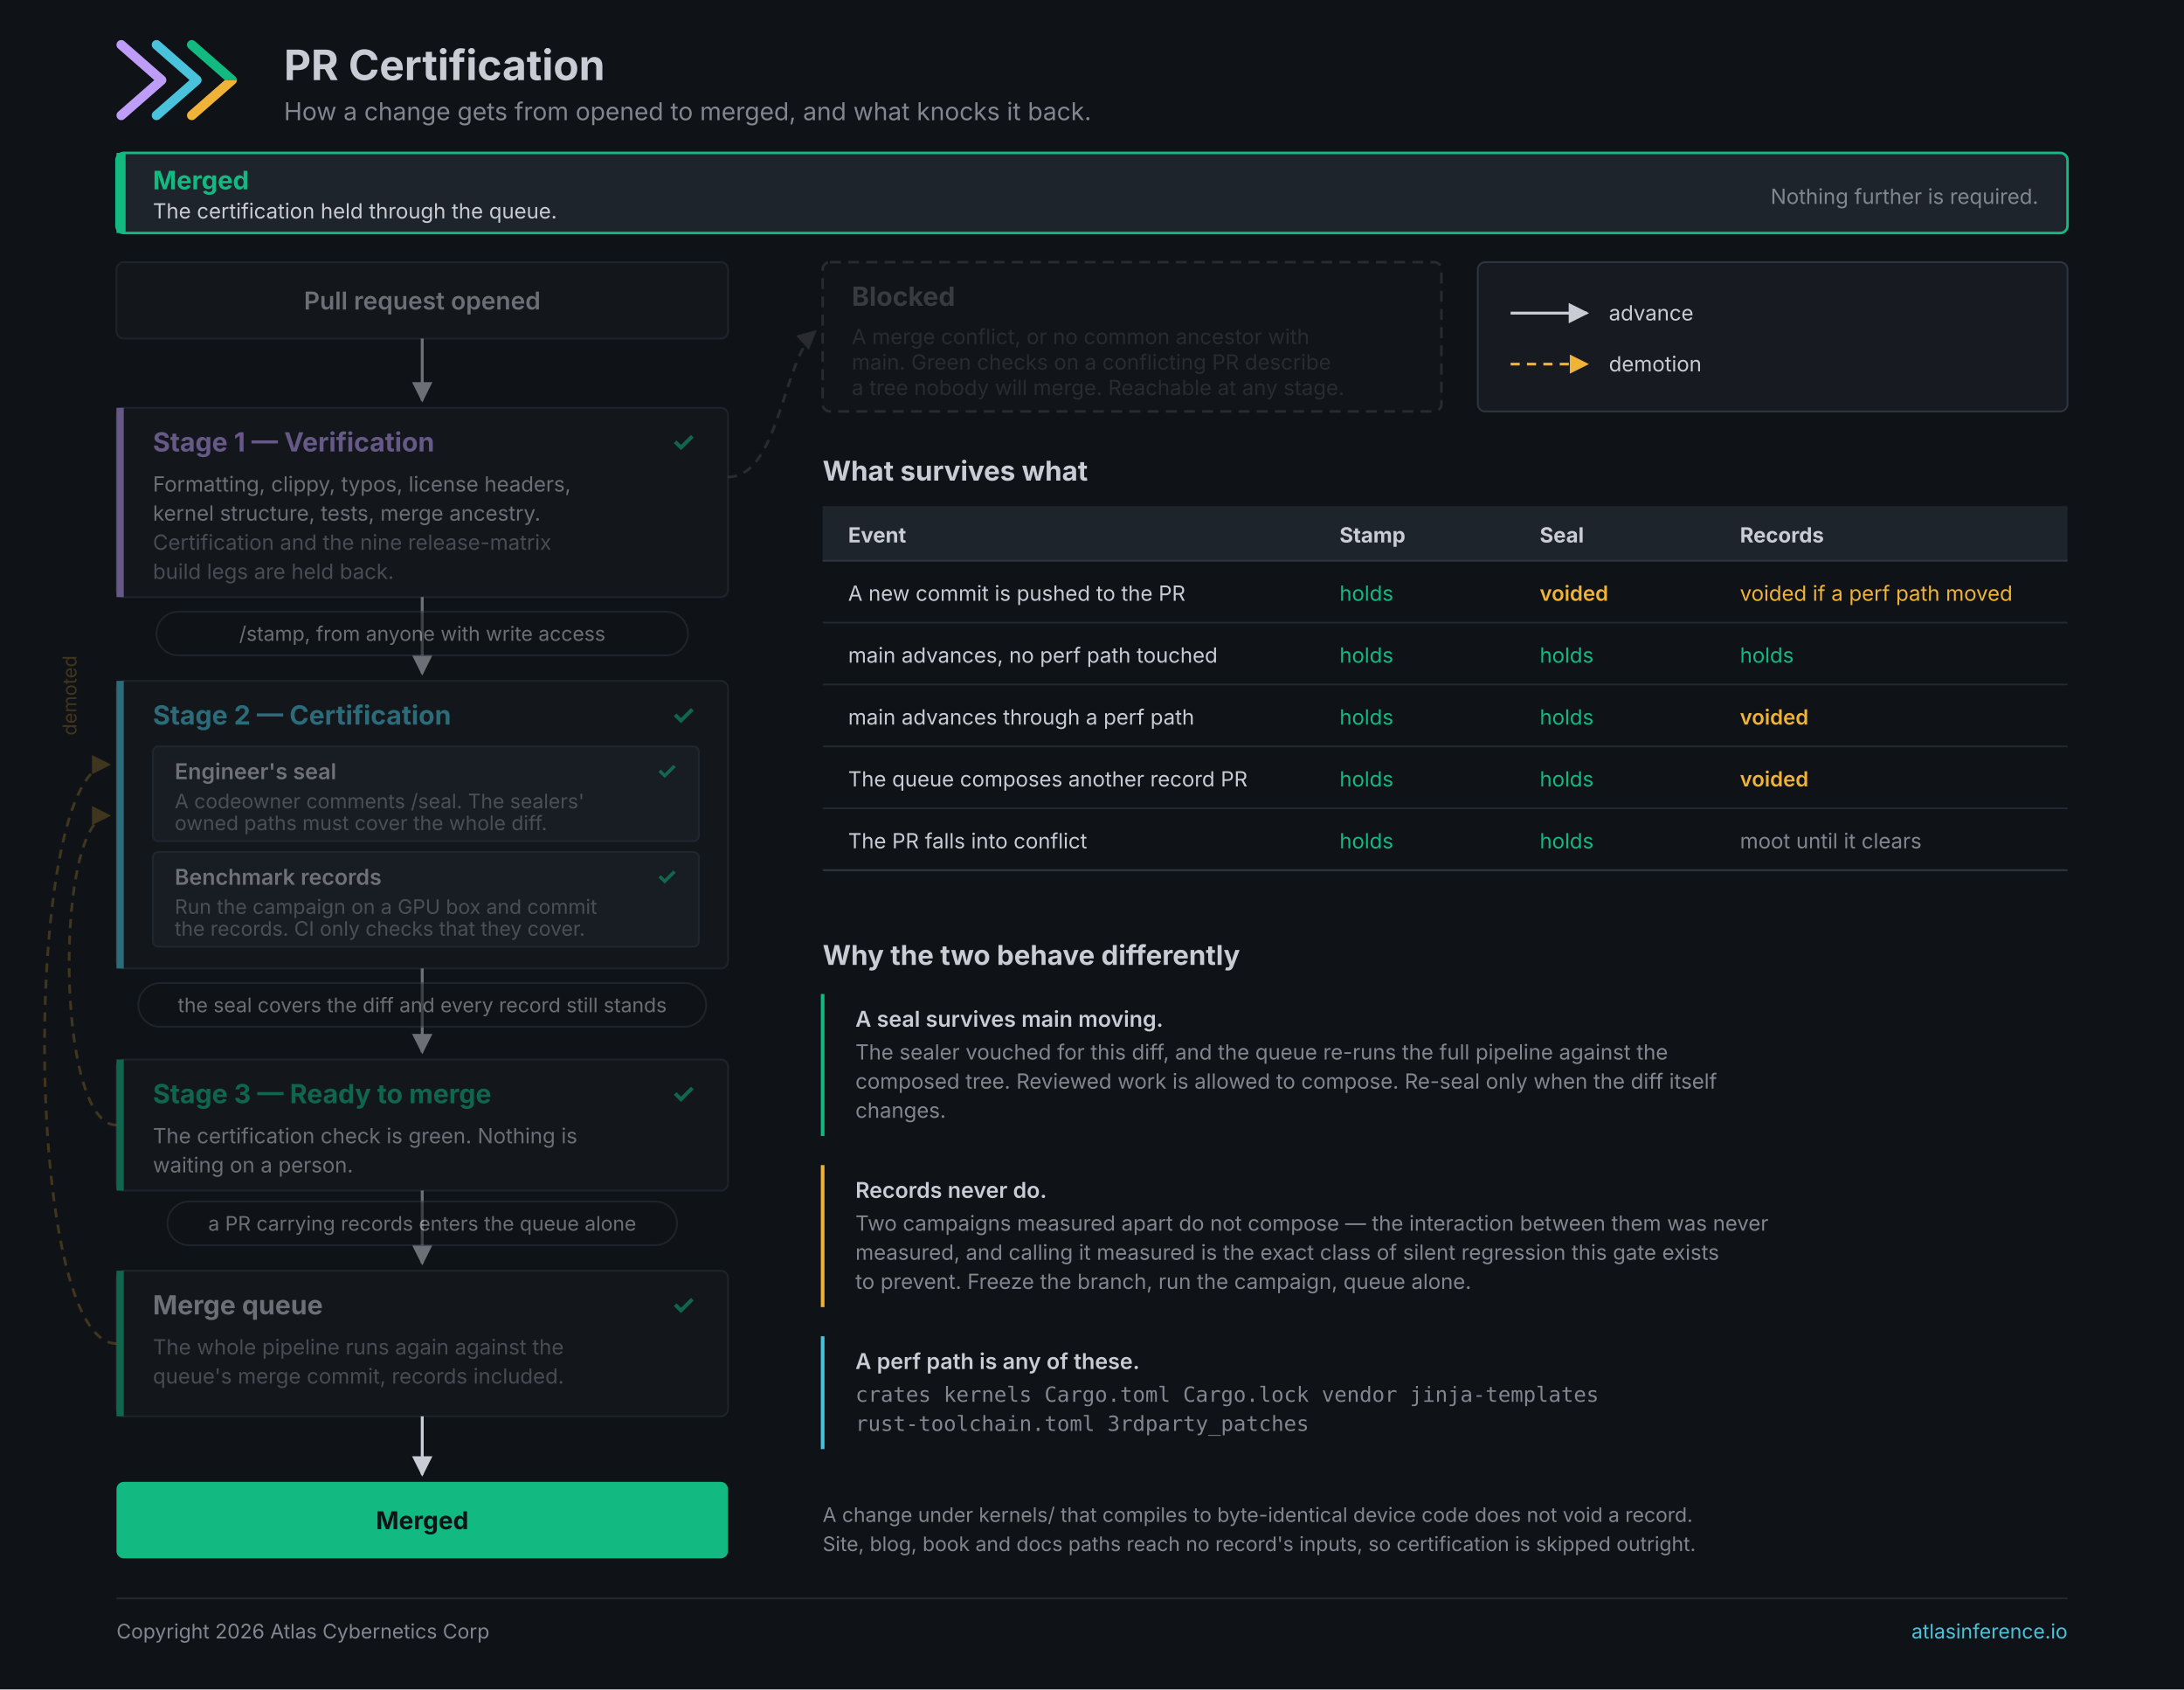
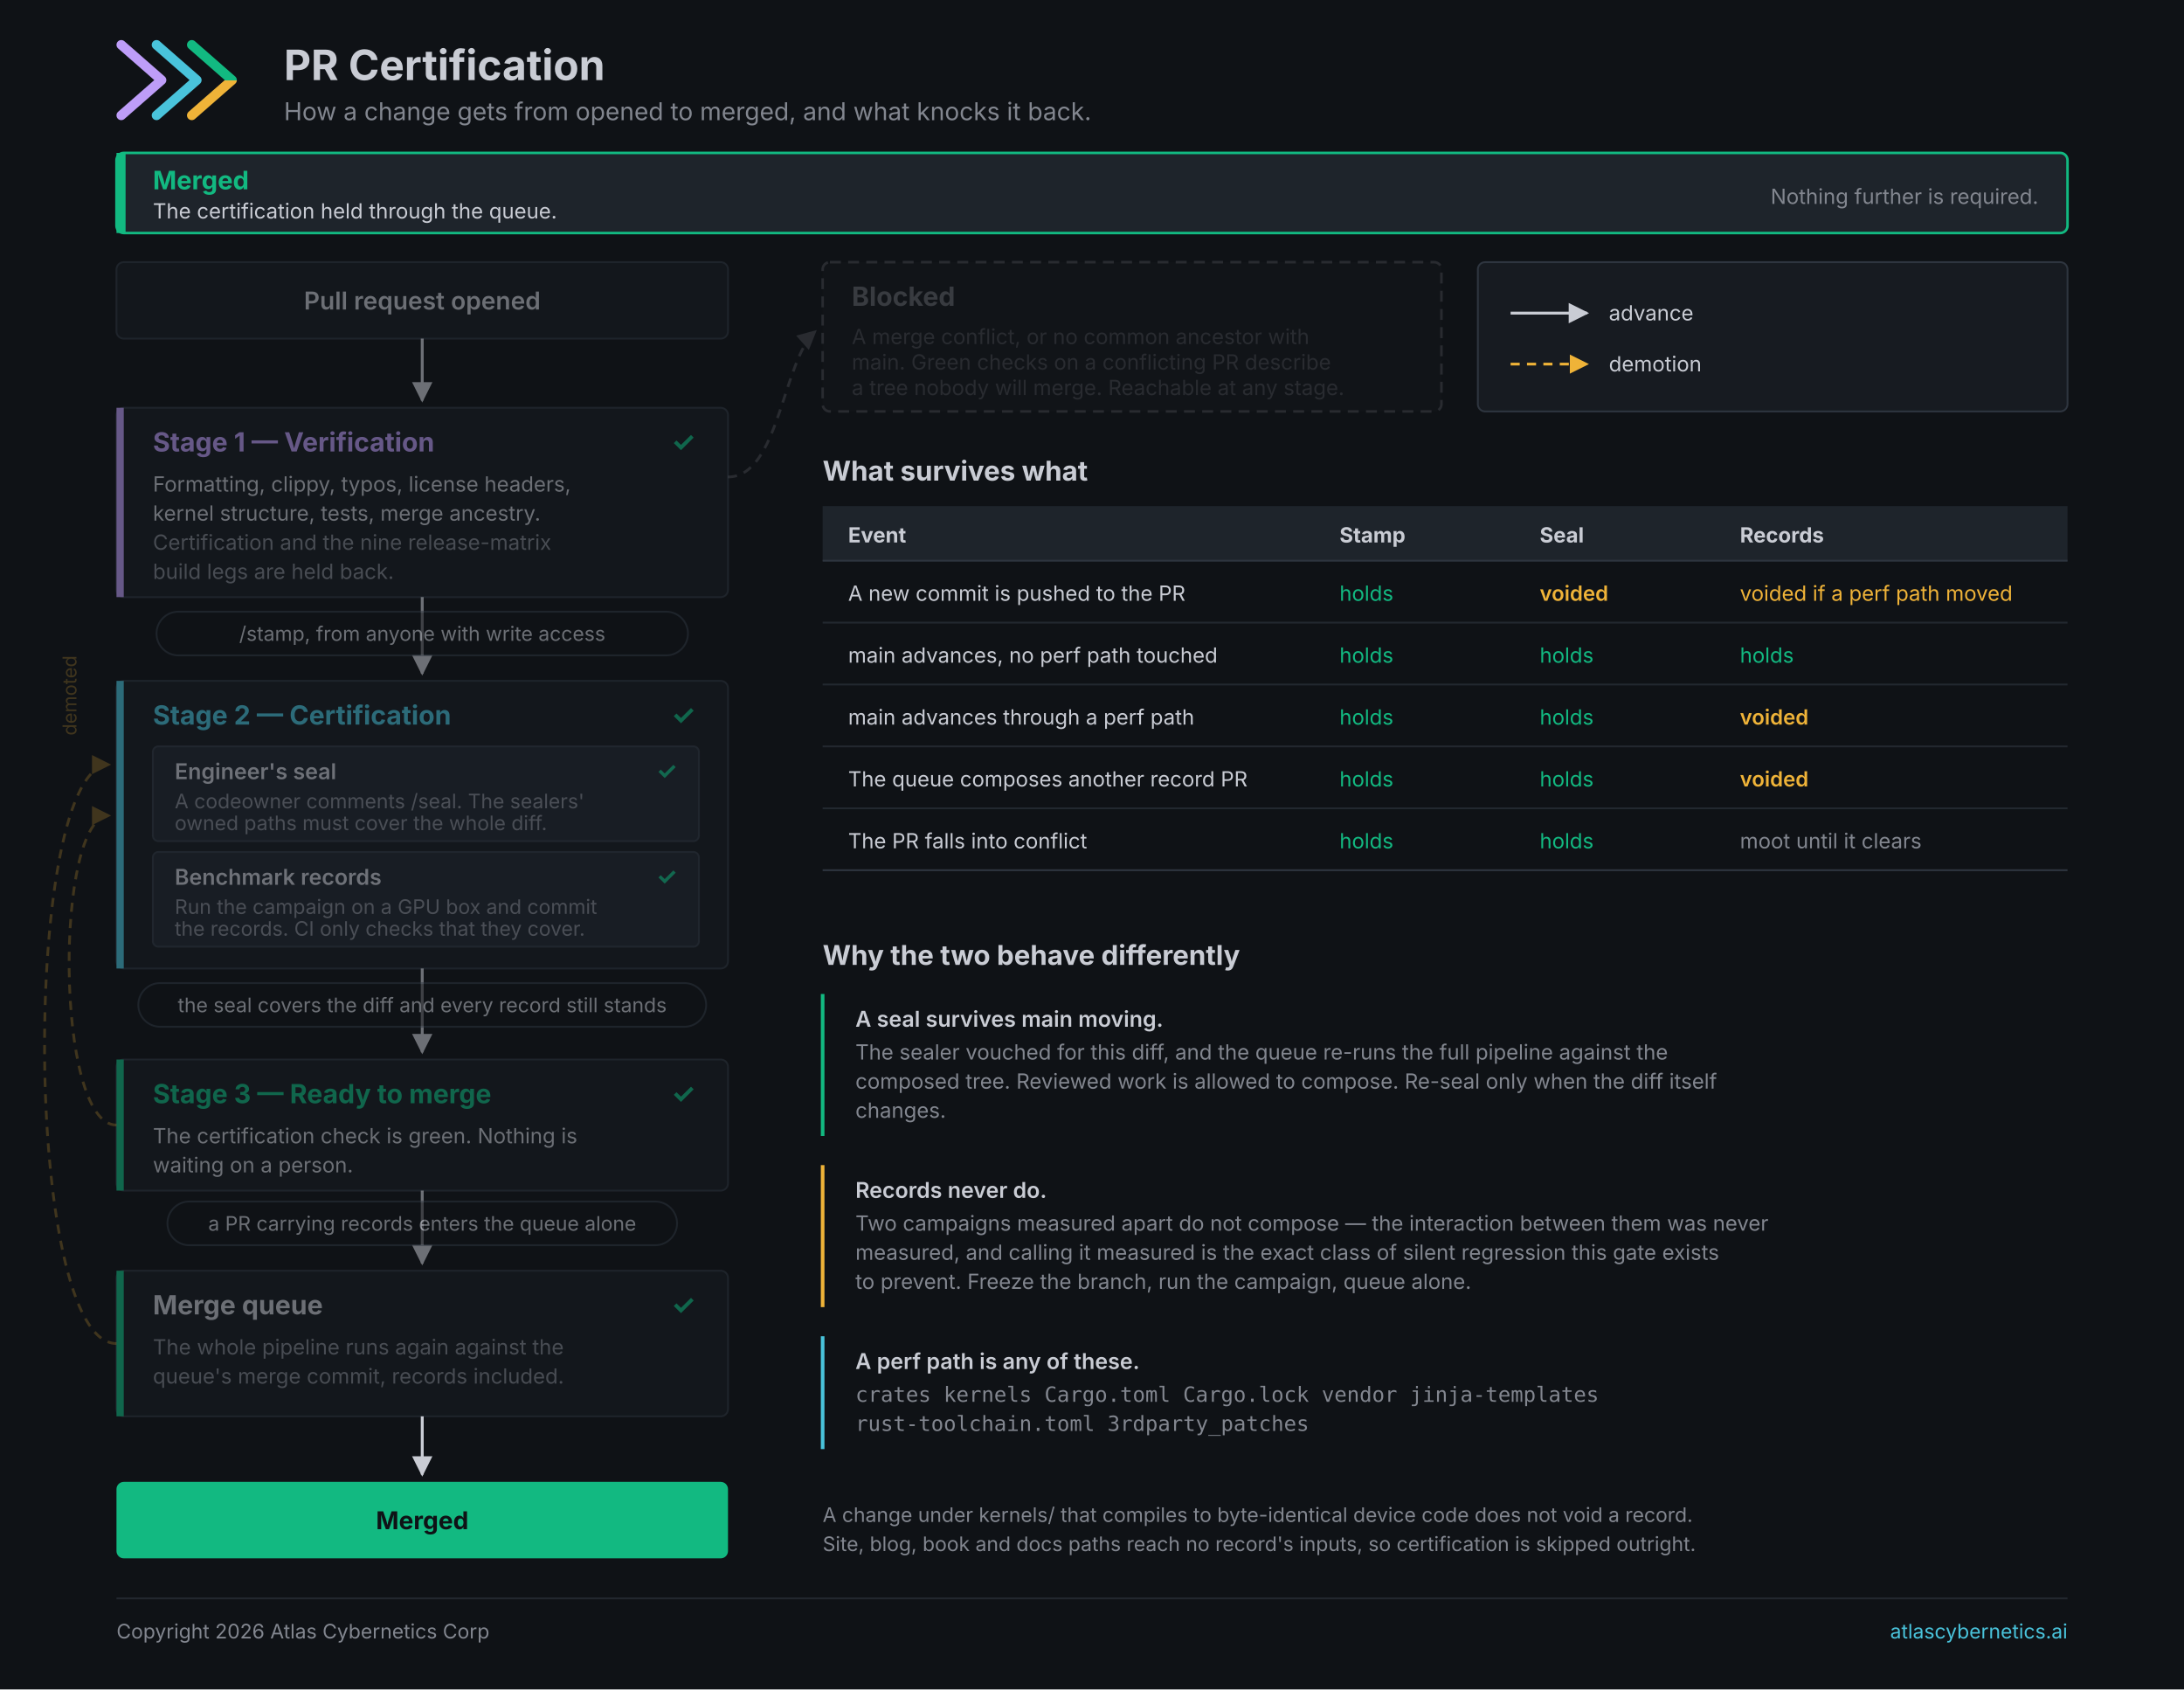
<svg xmlns="http://www.w3.org/2000/svg" xmlns:xlink="http://www.w3.org/1999/xlink" viewBox="0 0 1200 928" width="1200" height="928" font-family="Inter, ui-sans-serif, system-ui, Segoe UI, Helvetica, Arial, sans-serif" role="img" aria-label="Atlas PR Certification — Merged">
  <defs>
    <linearGradient id="atlasGoldCut" x1="0" y1="0" x2="0" y2="1">
      <stop offset="0.5" stop-color="#12B981" />
      <stop offset="0.5" stop-color="#EFB338" />
    </linearGradient>
    <marker id="tipInk" viewBox="0 0 10 10" refX="9" refY="5" markerWidth="7" markerHeight="7" orient="auto-start-reverse">
      <path d="M 0 0 L 10 5 L 0 10 z" fill="#C9CCD4" />
    </marker>
    <marker id="tipGold" viewBox="0 0 10 10" refX="9" refY="5" markerWidth="7" markerHeight="7" orient="auto-start-reverse">
      <path d="M 0 0 L 10 5 L 0 10 z" fill="#EFB338" />
    </marker>
    <marker id="tipMuted" viewBox="0 0 10 10" refX="9" refY="5" markerWidth="7" markerHeight="7" orient="auto-start-reverse">
      <path d="M 0 0 L 10 5 L 0 10 z" fill="#82868F" />
    </marker>
    <marker id="tipAccent" viewBox="0 0 10 10" refX="9" refY="5" markerWidth="7" markerHeight="7" orient="auto-start-reverse">
      <path d="M 0 0 L 10 5 L 0 10 z" fill="#12B981" />
    </marker>
  </defs>
  <rect width="1200" height="928" fill="#0F1216" />
  <g transform="translate(64 22) scale(0.06918)">
    <g fill="none" stroke-width="76" stroke-linecap="round" stroke-linejoin="round">
      <path d="M38 38L358 318L38 598" stroke="#BE9DF8" />
      <path d="M318 38L638 318L318 598" stroke="#49C3DB" />
      <path d="M598 38L918 318L598 598" stroke="url(#atlasGoldCut)" />
    </g>
  </g>
  <text x="156" y="44" font-size="23" fill="#C9CCD4" font-weight="650">PR Certification</text>
  <text x="156" y="66" font-size="13.5" fill="#82868F">How a change gets from opened to merged, and what knocks it back.</text>
  <rect x="64" y="84" width="1072" height="44" rx="4" fill="#1E242B" stroke="#12B981" stroke-width="1.4" />
  <rect x="64" y="84" width="5" height="44" fill="#12B981" />
  <text x="84" y="104" font-size="14" fill="#12B981" font-weight="650">Merged</text>
  <text x="84" y="120" font-size="11.5" fill="#C9CCD4">The certification held through the queue.</text>
  <text x="1120" y="112" font-size="11.5" fill="#82868F" text-anchor="end">Nothing further is required.</text>
  <g opacity="0.5">
    <rect x="64" y="144" width="336" height="42" rx="4" fill="#171B21" stroke="#2E353F" stroke-width="1" />
    <text x="232" y="170" font-size="13.5" fill="#C9CCD4" font-weight="600" text-anchor="middle">Pull request opened</text>
  </g>
  <path d="M 232 186 L 232 220" stroke="#C9CCD4" stroke-width="1.6" fill="none" marker-end="url(#tipInk)" opacity="0.5" />
  <g opacity="0.5">
    <rect x="64" y="224" width="336" height="104" rx="4" fill="#171B21" stroke="#2E353F" stroke-width="1.0" />
    <rect x="64" y="224" width="4" height="104" fill="#BE9DF8" />
    <text x="84" y="248" font-size="14.5" fill="#BE9DF8" font-weight="650">Stage 1 — Verification</text>
    <text x="84" y="270" font-size="11.5" fill="#C9CCD4">Formatting, clippy, typos, license headers,</text>
    <text x="84" y="286" font-size="11.5" fill="#C9CCD4">kernel structure, tests, merge ancestry.</text>
    <text x="84" y="302" font-size="11.5" fill="#82868F">Certification and the nine release-matrix</text>
    <text x="84" y="318" font-size="11.5" fill="#82868F">build legs are held back.</text>
    <text x="382" y="248" font-size="15" fill="#12B981" font-weight="650" text-anchor="end">✓</text>
  </g>
  <path d="M 232 328 L 232 370" stroke="#C9CCD4" stroke-width="1.6" fill="none" marker-end="url(#tipInk)" opacity="0.5" />
  <g opacity="0.5">
    <rect x="86.0" y="336" width="292" height="24" rx="12" fill="#0F1216" stroke="#2E353F" stroke-width="1" />
    <text x="232" y="352" font-size="11" fill="#C9CCD4" text-anchor="middle">/stamp, from anyone with write access</text>
  </g>
  <g opacity="0.5">
    <rect x="64" y="374" width="336" height="158" rx="4" fill="#171B21" stroke="#2E353F" stroke-width="1.0" />
    <rect x="64" y="374" width="4" height="158" fill="#49C3DB" />
    <text x="84" y="398" font-size="14.5" fill="#49C3DB" font-weight="650">Stage 2 — Certification</text>
    <text x="382" y="398" font-size="15" fill="#12B981" font-weight="650" text-anchor="end">✓</text>
  </g>
  <g opacity="0.5">
    <rect x="84" y="410" width="300" height="52" rx="3" fill="#1E242B" stroke="#2E353F" stroke-width="1" />
    <text x="96" y="428" font-size="12" fill="#C9CCD4" font-weight="600">Engineer's seal</text>
    <text x="96" y="444" font-size="11" fill="#82868F">A codeowner comments /seal. The sealers'</text>
    <text x="96" y="456" font-size="11" fill="#82868F">owned paths must cover the whole diff.</text>
    <text x="372" y="428" font-size="13" fill="#12B981" font-weight="650" text-anchor="end">✓</text>
  </g>
  <g opacity="0.5">
    <rect x="84" y="468" width="300" height="52" rx="3" fill="#1E242B" stroke="#2E353F" stroke-width="1" />
    <text x="96" y="486" font-size="12" fill="#C9CCD4" font-weight="600">Benchmark records</text>
    <text x="96" y="502" font-size="11" fill="#82868F">Run the campaign on a GPU box and commit</text>
    <text x="96" y="514" font-size="11" fill="#82868F">the records. CI only checks that they cover.</text>
    <text x="372" y="486" font-size="13" fill="#12B981" font-weight="650" text-anchor="end">✓</text>
  </g>
  <path d="M 232 532 L 232 578" stroke="#C9CCD4" stroke-width="1.6" fill="none" marker-end="url(#tipInk)" opacity="0.5" />
  <g opacity="0.5">
    <rect x="76.0" y="540" width="312" height="24" rx="12" fill="#0F1216" stroke="#2E353F" stroke-width="1" />
    <text x="232" y="556" font-size="11" fill="#C9CCD4" text-anchor="middle">the seal covers the diff and every record still stands</text>
  </g>
  <g opacity="0.5">
    <rect x="64" y="582" width="336" height="72" rx="4" fill="#171B21" stroke="#2E353F" stroke-width="1.0" />
    <rect x="64" y="582" width="4" height="72" fill="#12B981" />
    <text x="84" y="606" font-size="14.5" fill="#12B981" font-weight="650">Stage 3 — Ready to merge</text>
    <text x="84" y="628" font-size="11.5" fill="#C9CCD4">The certification check is green. Nothing is</text>
    <text x="84" y="644" font-size="11.5" fill="#C9CCD4">waiting on a person.</text>
    <text x="382" y="606" font-size="15" fill="#12B981" font-weight="650" text-anchor="end">✓</text>
  </g>
  <path d="M 232 654 L 232 694" stroke="#C9CCD4" stroke-width="1.6" fill="none" marker-end="url(#tipInk)" opacity="0.5" />
  <g opacity="0.5">
    <rect x="92.0" y="660" width="280" height="24" rx="12" fill="#0F1216" stroke="#2E353F" stroke-width="1" />
    <text x="232" y="676" font-size="11" fill="#C9CCD4" text-anchor="middle">a PR carrying records enters the queue alone</text>
  </g>
  <g opacity="0.5">
    <rect x="64" y="698" width="336" height="80" rx="4" fill="#171B21" stroke="#2E353F" stroke-width="1.0" />
    <rect x="64" y="698" width="4" height="80" fill="#12B981" />
    <text x="84" y="722" font-size="14.5" fill="#C9CCD4" font-weight="650">Merge queue</text>
    <text x="84" y="744" font-size="11.5" fill="#82868F">The whole pipeline runs again against the</text>
    <text x="84" y="760" font-size="11.5" fill="#82868F">queue's merge commit, records included.</text>
    <text x="382" y="722" font-size="15" fill="#12B981" font-weight="650" text-anchor="end">✓</text>
  </g>
  <path d="M 232 778 L 232 810" stroke="#C9CCD4" stroke-width="1.6" fill="none" marker-end="url(#tipInk)" opacity="1" />
  <g opacity="1">
    <rect x="64" y="814" width="336" height="42" rx="4" fill="#12B981" />
    <text x="232" y="840" font-size="13.5" fill="#0F1216" font-weight="650" text-anchor="middle">Merged</text>
  </g>
  <path d="M 64 618 C 30 618, 30 448, 60 448" stroke="#EFB338" stroke-width="1.5" fill="none" marker-end="url(#tipGold)" opacity="0.22" stroke-dasharray="5 4" />
  <path d="M 64 738 C 12 738, 12 420, 60 420" stroke="#EFB338" stroke-width="1.5" fill="none" marker-end="url(#tipGold)" opacity="0.22" stroke-dasharray="5 4" />
  <text x="42" y="404" font-size="10.5" fill="#EFB338" opacity="0.22" transform="rotate(-90 42 404)">demoted</text>
  <path d="M 400 262 C 428 262, 430 198, 448 182" stroke="#82868F" stroke-width="1.5" fill="none" marker-end="url(#tipMuted)" opacity="0.22" stroke-dasharray="5 4" />
  <g opacity="0.22">
    <rect x="452" y="144" width="340" height="82" rx="4" fill="#171B21" stroke="#82868F" stroke-width="1.4" stroke-dasharray="6 4" />
    <text x="468" y="168" font-size="14.5" fill="#C9CCD4" font-weight="650">Blocked</text>
    <text x="468" y="189" font-size="11.5" fill="#82868F">A merge conflict, or no common ancestor with</text>
    <text x="468" y="203" font-size="11.5" fill="#82868F">main. Green checks on a conflicting PR describe</text>
    <text x="468" y="217" font-size="11.5" fill="#82868F">a tree nobody will merge. Reachable at any stage.</text>
  </g>
  <rect x="812" y="144" width="324" height="82" rx="4" fill="#171B21" stroke="#2E353F" stroke-width="1" />
  <path d="M 830 172 L 872 172" stroke="#C9CCD4" stroke-width="1.6" fill="none" marker-end="url(#tipInk)" opacity="1" />
  <text x="884" y="176" font-size="11.5" fill="#C9CCD4">advance</text>
  <path d="M 830 200 L 872 200" stroke="#EFB338" stroke-width="1.5" fill="none" marker-end="url(#tipGold)" opacity="1" stroke-dasharray="5 4" />
  <text x="884" y="204" font-size="11.5" fill="#C9CCD4">demotion</text>
  <text x="452" y="264" font-size="15" fill="#C9CCD4" font-weight="650">What survives what</text>
  <rect x="452" y="278" width="684" height="30" fill="#1E242B" />
  <text x="466" y="298" font-size="11.5" fill="#C9CCD4" font-weight="650">Event</text>
  <text x="736" y="298" font-size="11.5" fill="#C9CCD4" font-weight="650">Stamp</text>
  <text x="846" y="298" font-size="11.5" fill="#C9CCD4" font-weight="650">Seal</text>
  <text x="956" y="298" font-size="11.5" fill="#C9CCD4" font-weight="650">Records</text>
  <g opacity="1">
    <text x="466" y="330" font-size="11.5" fill="#C9CCD4">A new commit is pushed to the PR</text>
    <text x="736" y="330" font-size="11.5" fill="#12B981">holds</text>
    <text x="846" y="330" font-size="11.5" fill="#EFB338" font-weight="600">voided</text>
    <text x="956" y="330" font-size="11.5" fill="#EFB338">voided if a perf path moved</text>
  </g>
  <g opacity="1">
    <text x="466" y="364" font-size="11.5" fill="#C9CCD4">main advances, no perf path touched</text>
    <text x="736" y="364" font-size="11.5" fill="#12B981">holds</text>
    <text x="846" y="364" font-size="11.5" fill="#12B981">holds</text>
    <text x="956" y="364" font-size="11.5" fill="#12B981">holds</text>
  </g>
  <g opacity="1">
    <text x="466" y="398" font-size="11.5" fill="#C9CCD4">main advances through a perf path</text>
    <text x="736" y="398" font-size="11.5" fill="#12B981">holds</text>
    <text x="846" y="398" font-size="11.5" fill="#12B981">holds</text>
    <text x="956" y="398" font-size="11.5" fill="#EFB338" font-weight="600">voided</text>
  </g>
  <g opacity="1">
    <text x="466" y="432" font-size="11.5" fill="#C9CCD4">The queue composes another record PR</text>
    <text x="736" y="432" font-size="11.5" fill="#12B981">holds</text>
    <text x="846" y="432" font-size="11.5" fill="#12B981">holds</text>
    <text x="956" y="432" font-size="11.5" fill="#EFB338" font-weight="600">voided</text>
  </g>
  <g opacity="1">
    <text x="466" y="466" font-size="11.5" fill="#C9CCD4">The PR falls into conflict</text>
    <text x="736" y="466" font-size="11.5" fill="#12B981">holds</text>
    <text x="846" y="466" font-size="11.5" fill="#12B981">holds</text>
    <text x="956" y="466" font-size="11.5" fill="#82868F">moot until it clears</text>
  </g>
  <line x1="452" y1="308" x2="1136" y2="308" stroke="#2E353F" />
  <line x1="452" y1="342" x2="1136" y2="342" stroke="#22282F" />
  <line x1="452" y1="376" x2="1136" y2="376" stroke="#22282F" />
  <line x1="452" y1="410" x2="1136" y2="410" stroke="#22282F" />
  <line x1="452" y1="444" x2="1136" y2="444" stroke="#22282F" />
  <line x1="452" y1="478" x2="1136" y2="478" stroke="#2E353F" />
  <text x="452" y="530" font-size="15" fill="#C9CCD4" font-weight="650">Why the two behave differently</text>
  <line x1="452" y1="546" x2="452" y2="624" stroke="#12B981" stroke-width="2" />
  <text x="470" y="564" font-size="12" fill="#C9CCD4" font-weight="600">A seal survives main moving.</text>
  <text x="470" y="582" font-size="11.5" fill="#82868F">The sealer vouched for this diff, and the queue re-runs the full pipeline against the</text>
  <text x="470" y="598" font-size="11.5" fill="#82868F">composed tree. Reviewed work is allowed to compose. Re-seal only when the diff itself</text>
  <text x="470" y="614" font-size="11.5" fill="#82868F">changes.</text>
  <line x1="452" y1="640" x2="452" y2="718" stroke="#EFB338" stroke-width="2" />
  <text x="470" y="658" font-size="12" fill="#C9CCD4" font-weight="600">Records never do.</text>
  <text x="470" y="676" font-size="11.5" fill="#82868F">Two campaigns measured apart do not compose — the interaction between them was never</text>
  <text x="470" y="692" font-size="11.5" fill="#82868F">measured, and calling it measured is the exact class of silent regression this gate exists</text>
  <text x="470" y="708" font-size="11.5" fill="#82868F">to prevent. Freeze the branch, run the campaign, queue alone.</text>
  <line x1="452" y1="734" x2="452" y2="796" stroke="#49C3DB" stroke-width="2" />
  <text x="470" y="752" font-size="12" fill="#C9CCD4" font-weight="600">A perf path is any of these.</text>
  <text x="470" y="770" font-size="11.5" fill="#82868F" font-family="ui-mono, ui-monospace, SFMono-Regular, Menlo, monospace">crates  kernels  Cargo.toml  Cargo.lock  vendor  jinja-templates</text>
  <text x="470" y="786" font-size="11.5" fill="#82868F" font-family="ui-mono, ui-monospace, SFMono-Regular, Menlo, monospace">rust-toolchain.toml  3rdparty_patches</text>
  <text x="452" y="836" font-size="11" fill="#82868F">A change under kernels/ that compiles to byte-identical device code does not void a record.</text>
  <text x="452" y="852" font-size="11" fill="#82868F">Site, blog, book and docs paths reach no record's inputs, so certification is skipped outright.</text>
  <line x1="64" y1="878" x2="1136" y2="878" stroke="#22282F" />
  <text x="64" y="900" font-size="11" fill="#82868F">Copyright 2026 Atlas Cybernetics Corp</text>
-   <a href="https://atlasinference.io" xlink:href="https://atlasinference.io" target="_blank" rel="noopener">
-     <text x="1136" y="900" font-size="11" fill="#49C3DB" text-anchor="end">atlasinference.io</text>
+   <a href="https://atlascybernetics.ai" xlink:href="https://atlascybernetics.ai" target="_blank" rel="noopener">
+     <text x="1136" y="900" font-size="11" fill="#49C3DB" text-anchor="end">atlascybernetics.ai</text>
  </a>
</svg>
